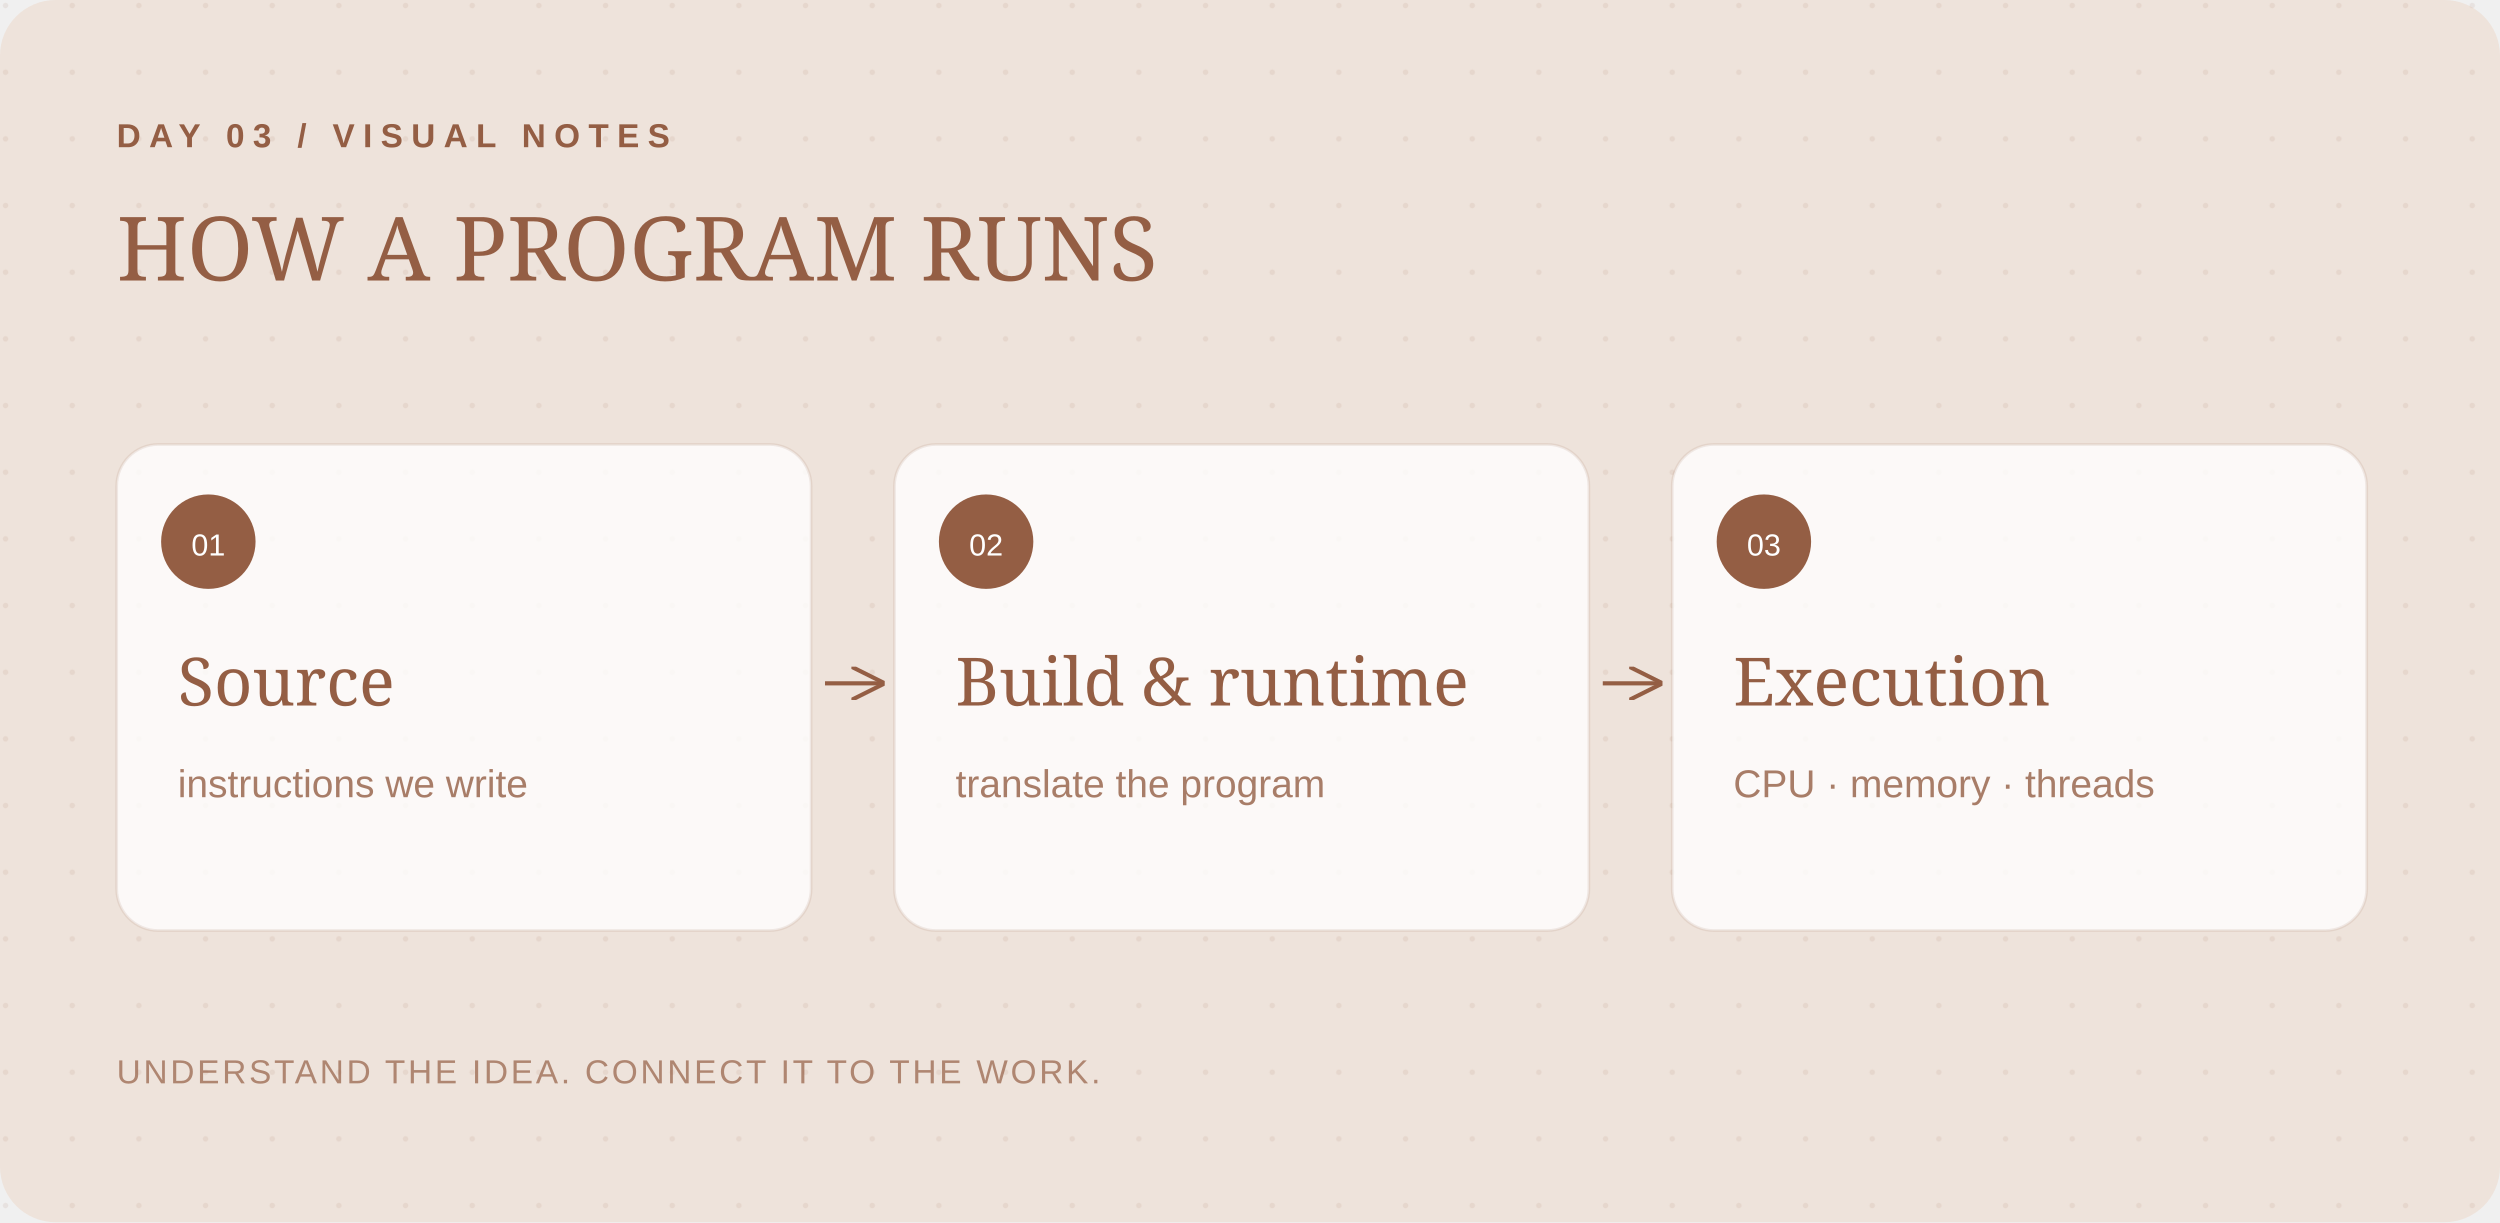
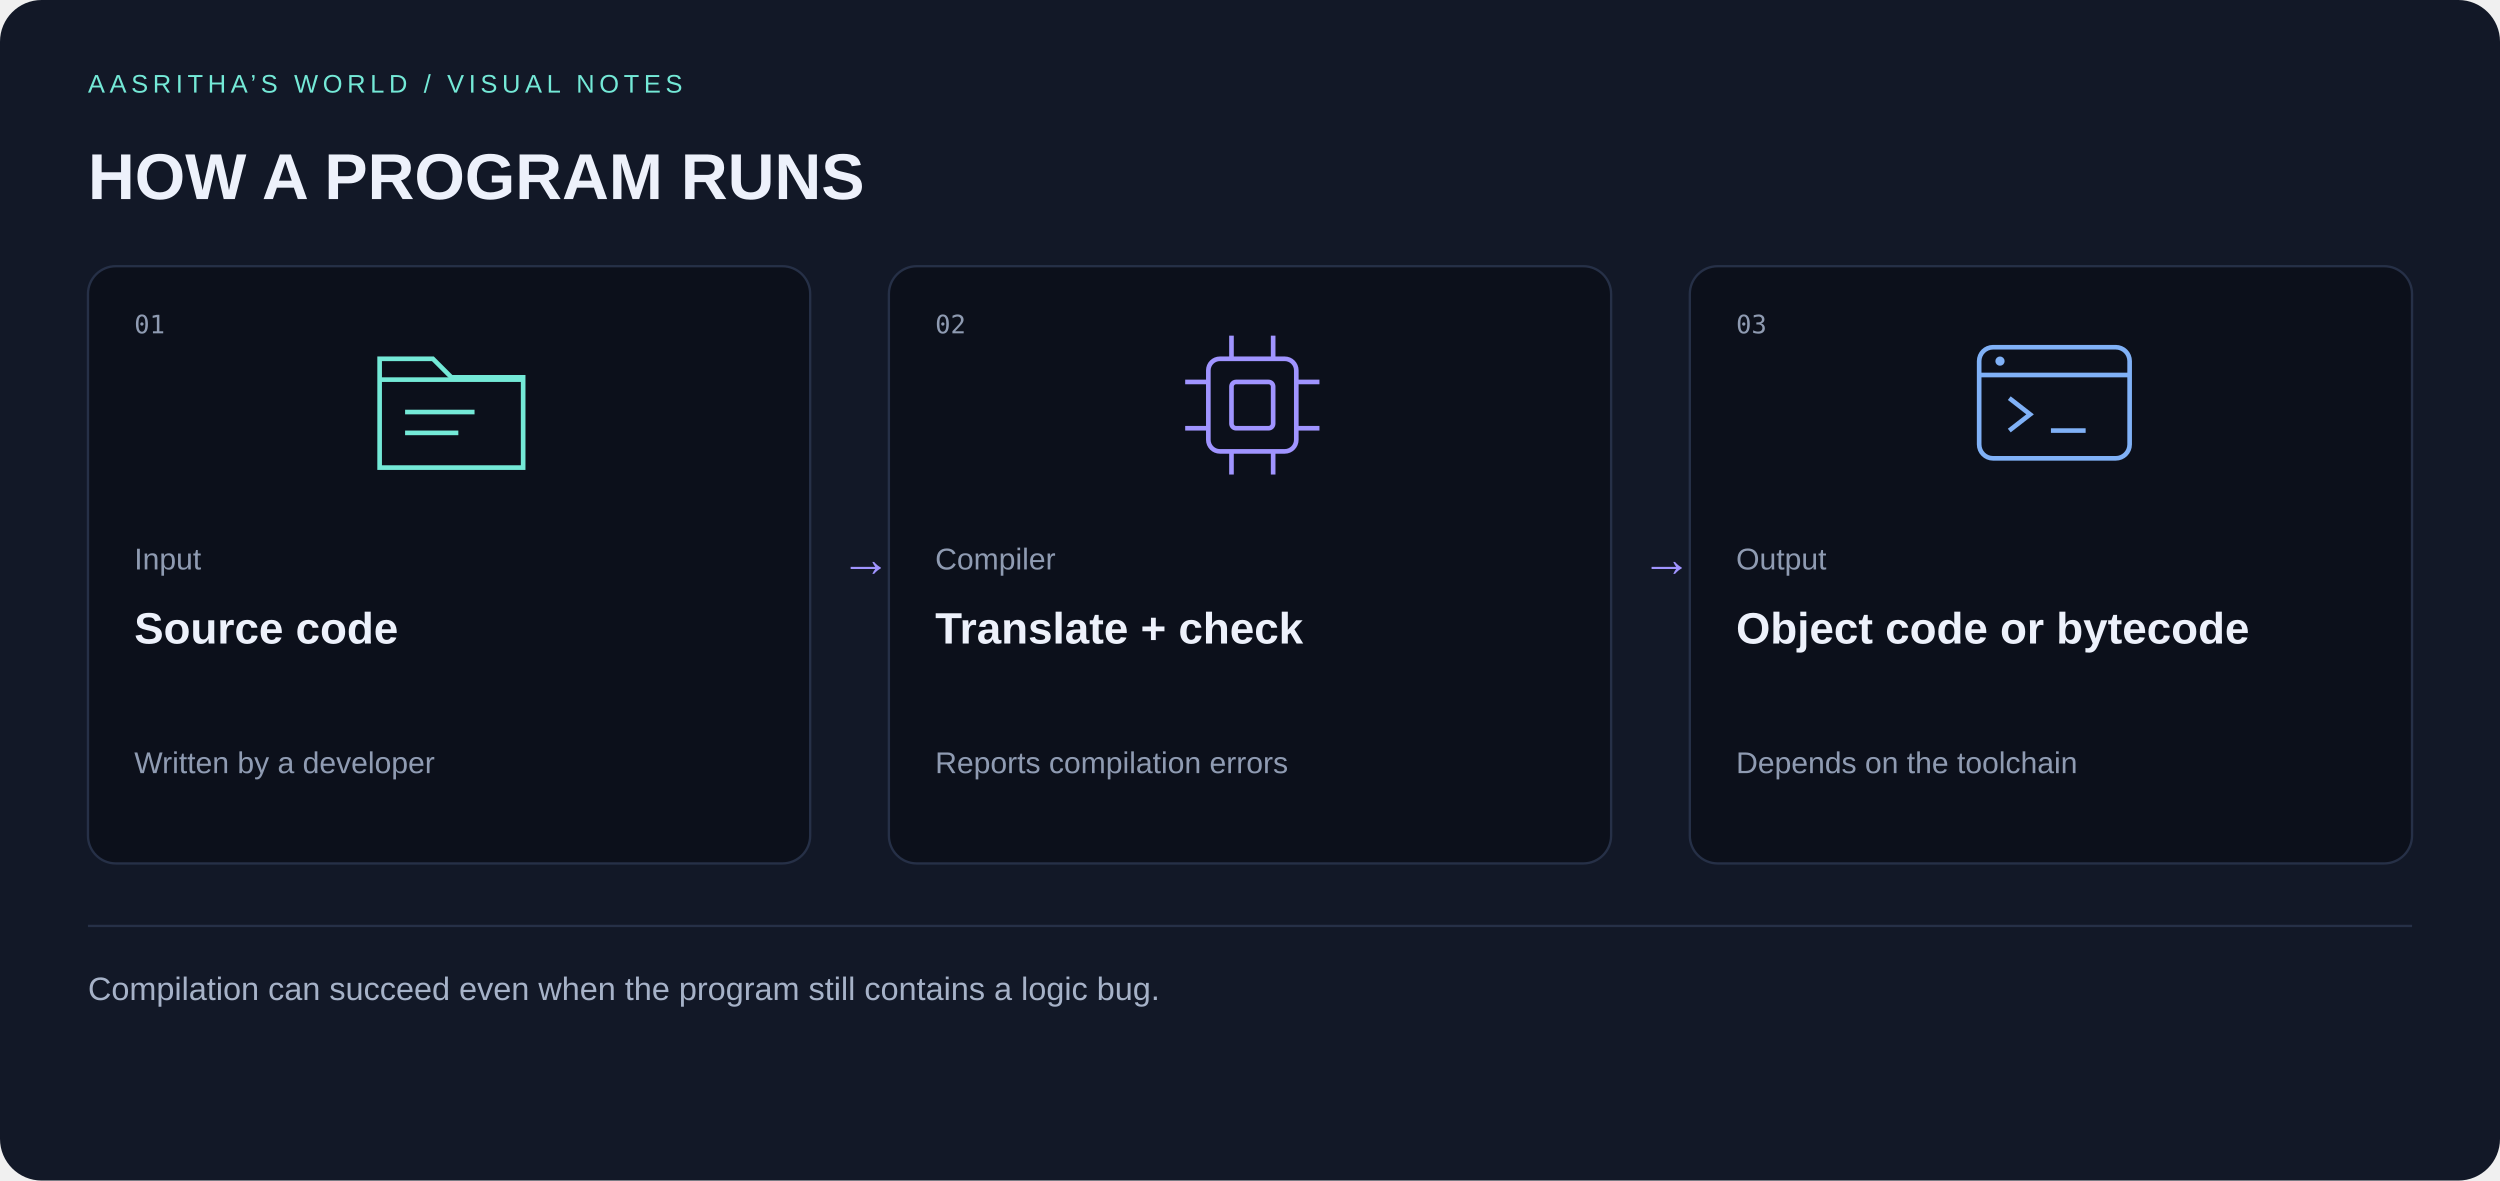
- <svg xmlns="http://www.w3.org/2000/svg" width="900" height="440" viewBox="0 0 900 440">
-   <defs>
-     <pattern id="dots" width="24" height="24" patternUnits="userSpaceOnUse">
-       <circle cx="2" cy="2" r="1" fill="#945e44" opacity=".09" />
-     </pattern>
-     <marker id="arrow" markerWidth="8" markerHeight="8" refX="7" refY="4" orient="auto">
-       <path d="M0 0L8 4L0 8" fill="none" stroke="#945e44" />
-     </marker>
-   </defs>
-   <rect width="900" height="440" rx="20" fill="#eee3db" />
-   <rect width="900" height="440" fill="url(#dots)" />
-   <text x="42" y="53" font-family="Arial" font-size="12" font-weight="bold" letter-spacing="3" fill="#945e44">DAY 03 / VISUAL NOTES</text>
-   <text x="42" y="101" font-family="Georgia" font-size="32" fill="#945e44">HOW A PROGRAM RUNS</text>
-   <rect x="42" y="160" width="250" height="175" rx="15" fill="#fff" fill-opacity=".8" stroke="#945e44" stroke-opacity=".12" />
-   <circle cx="75" cy="195" r="17" fill="#945e44" />
-   <text x="75" y="200" text-anchor="middle" font-family="Arial" font-size="11" fill="#fff">01</text>
-   <text x="64" y="254" font-family="Georgia" font-size="24" fill="#945e44">Source</text>
-   <text x="64" y="287" font-family="Arial" font-size="14" fill="#945e44" opacity=".8">instructions we write</text>
-   <path d="M297 246h20" stroke="#945e44" stroke-width="1.5" marker-end="url(#arrow)" />
-   <rect x="322" y="160" width="250" height="175" rx="15" fill="#fff" fill-opacity=".8" stroke="#945e44" stroke-opacity=".12" />
-   <circle cx="355" cy="195" r="17" fill="#945e44" />
-   <text x="355" y="200" text-anchor="middle" font-family="Arial" font-size="11" fill="#fff">02</text>
-   <text x="344" y="254" font-family="Georgia" font-size="24" fill="#945e44">Build &amp; runtime</text>
-   <text x="344" y="287" font-family="Arial" font-size="14" fill="#945e44" opacity=".8">translate the program</text>
-   <path d="M577 246h20" stroke="#945e44" stroke-width="1.5" marker-end="url(#arrow)" />
-   <rect x="602" y="160" width="250" height="175" rx="15" fill="#fff" fill-opacity=".8" stroke="#945e44" stroke-opacity=".12" />
-   <circle cx="635" cy="195" r="17" fill="#945e44" />
-   <text x="635" y="200" text-anchor="middle" font-family="Arial" font-size="11" fill="#fff">03</text>
-   <text x="624" y="254" font-family="Georgia" font-size="24" fill="#945e44">Execution</text>
-   <text x="624" y="287" font-family="Arial" font-size="14" fill="#945e44" opacity=".8">CPU · memory · threads</text>
-   <text x="42" y="390" font-family="Arial" font-size="12" letter-spacing="1" fill="#945e44" opacity=".7">UNDERSTAND THE IDEA. CONNECT IT TO THE WORK.</text>
+ <svg xmlns="http://www.w3.org/2000/svg" width="1080" height="510" viewBox="0 0 1080 510" role="img" aria-labelledby="title desc">
+   <rect width="1080" height="510" rx="18" fill="#121827" />
+   <text x="38" y="40" fill="#74e9d7" font-family="Segoe UI,Arial" font-size="11" letter-spacing="2">AASRITHA’S WORLD / VISUAL NOTES</text>
+   <text x="38" y="86" fill="#edf1fb" font-family="Segoe UI,Arial" font-size="28" font-weight="700">HOW A PROGRAM RUNS</text>
+   <g transform="translate(38,115)">
+     <rect width="312" height="258" rx="12" fill="#0c101b" stroke="#263047" />
+     <text x="20" y="29" fill="#8f9bb2" font-family="Consolas,monospace" font-size="11">01</text>
+     <g transform="translate(120,25)" fill="none" stroke="#74e9d7" stroke-width="2">
+       <path d="M6 15h23l8 8h31v39H6z" />
+       <path d="M6 24h62M17 38h30M17 47h23" />
+     </g>
+     <text x="20" y="131" fill="#8f9bb2" font-family="Segoe UI,Arial" font-size="13">Input</text>
+     <text x="20" y="163" fill="#edf1fb" font-family="Segoe UI,Arial" font-size="19" font-weight="600">Source code</text>
+     <text x="20" y="219" fill="#8f9bb2" font-family="Segoe UI,Arial" font-size="13">Written by a developer</text>
+   </g>
+   <text x="363" y="249" fill="#a094ff" font-size="22">→</text>
+   <g transform="translate(384,115)">
+     <rect width="312" height="258" rx="12" fill="#0c101b" stroke="#263047" />
+     <text x="20" y="29" fill="#8f9bb2" font-family="Consolas,monospace" font-size="11">02</text>
+     <g transform="translate(120,25)" fill="none" stroke="#a094ff" stroke-width="2">
+       <rect x="18" y="15" width="38" height="40" rx="5" />
+       <rect x="28" y="25" width="18" height="20" rx="2" />
+       <path d="M8 25h10M8 45h10M56 25h10M56 45h10M28 5v10M46 5v10M28 55v10M46 55v10" />
+     </g>
+     <text x="20" y="131" fill="#8f9bb2" font-family="Segoe UI,Arial" font-size="13">Compiler</text>
+     <text x="20" y="163" fill="#edf1fb" font-family="Segoe UI,Arial" font-size="19" font-weight="600">Translate + check</text>
+     <text x="20" y="219" fill="#8f9bb2" font-family="Segoe UI,Arial" font-size="13">Reports compilation errors</text>
+   </g>
+   <text x="709" y="249" fill="#a094ff" font-size="22">→</text>
+   <g transform="translate(730,115)">
+     <rect width="312" height="258" rx="12" fill="#0c101b" stroke="#263047" />
+     <text x="20" y="29" fill="#8f9bb2" font-family="Consolas,monospace" font-size="11">03</text>
+     <g transform="translate(120,25)" fill="none" stroke="#80b1f7" stroke-width="2">
+       <rect x="5" y="10" width="65" height="48" rx="6" />
+       <path d="M5 22h65M18 32l9 7-9 7M36 46h15" />
+       <circle cx="14" cy="16" r="1" />
+     </g>
+     <text x="20" y="131" fill="#8f9bb2" font-family="Segoe UI,Arial" font-size="13">Output</text>
+     <text x="20" y="163" fill="#edf1fb" font-family="Segoe UI,Arial" font-size="19" font-weight="600">Object code or bytecode</text>
+     <text x="20" y="219" fill="#8f9bb2" font-family="Segoe UI,Arial" font-size="13">Depends on the toolchain</text>
+   </g>
+   <path d="M38 400h1004" stroke="#263047" />
+   <text x="38" y="432" fill="#a6b2c8" font-family="Segoe UI,Arial" font-size="14">Compilation can succeed even when the program still contains a logic bug.</text>
</svg>
